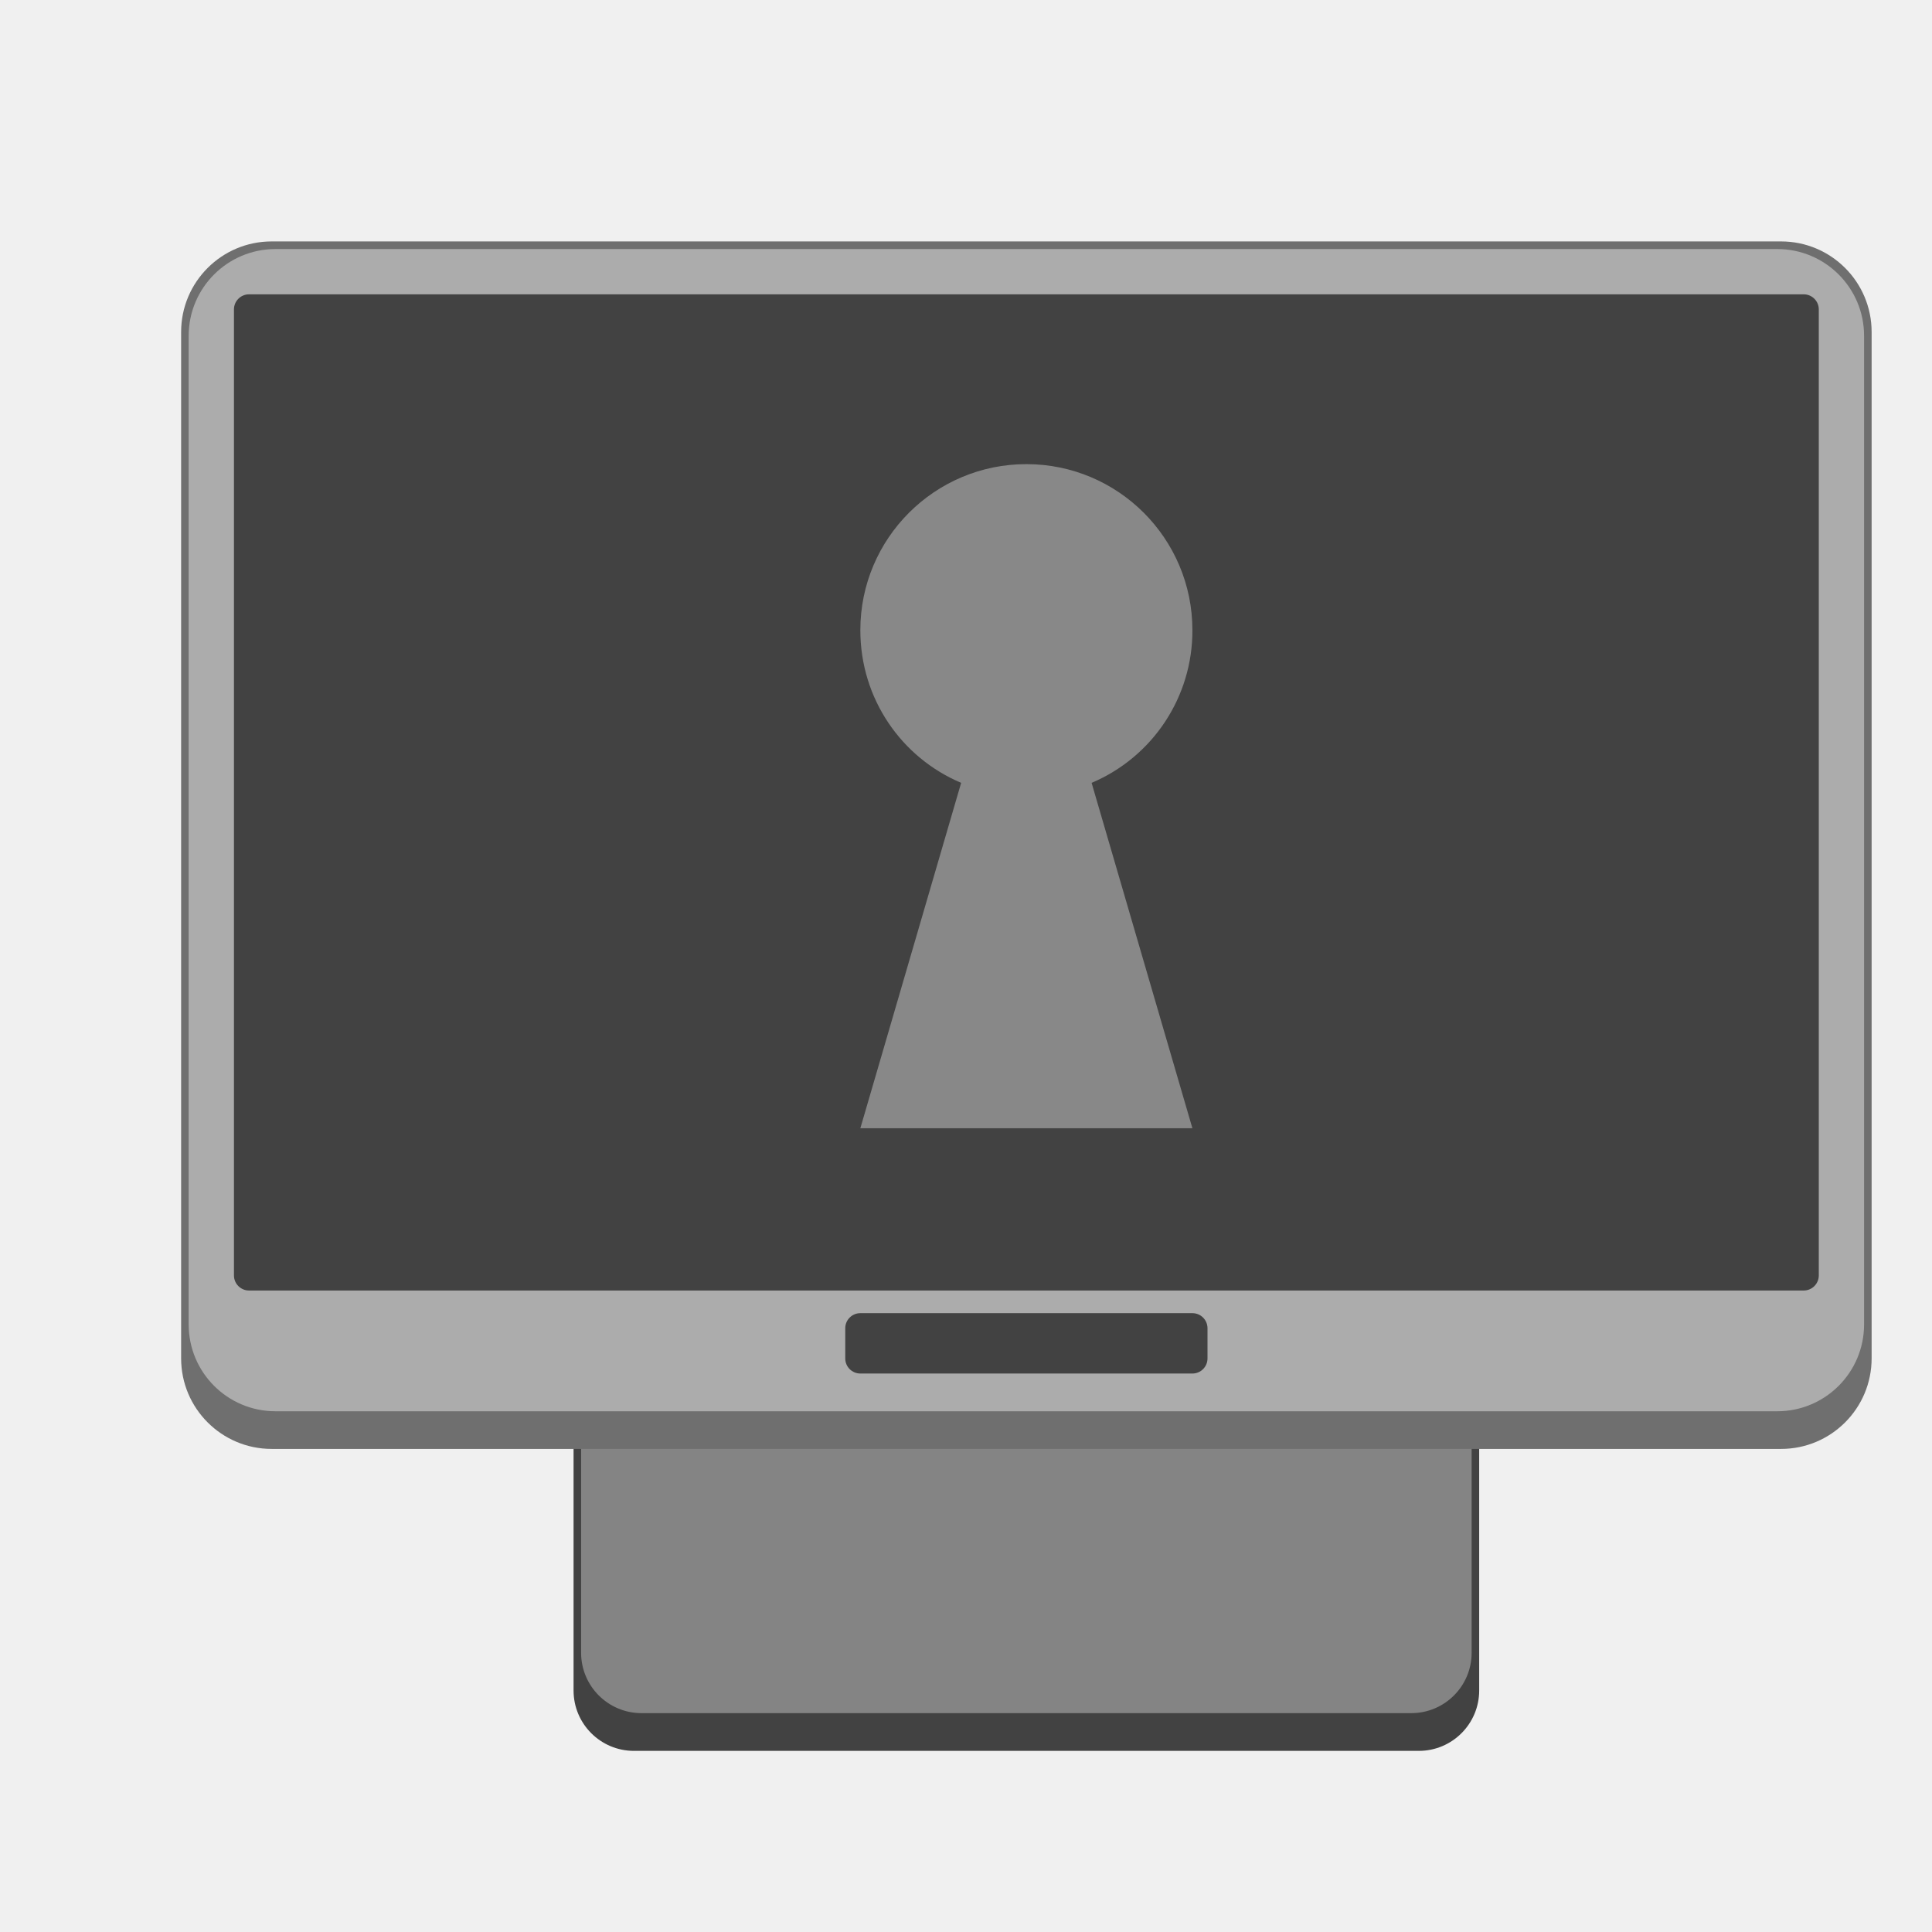
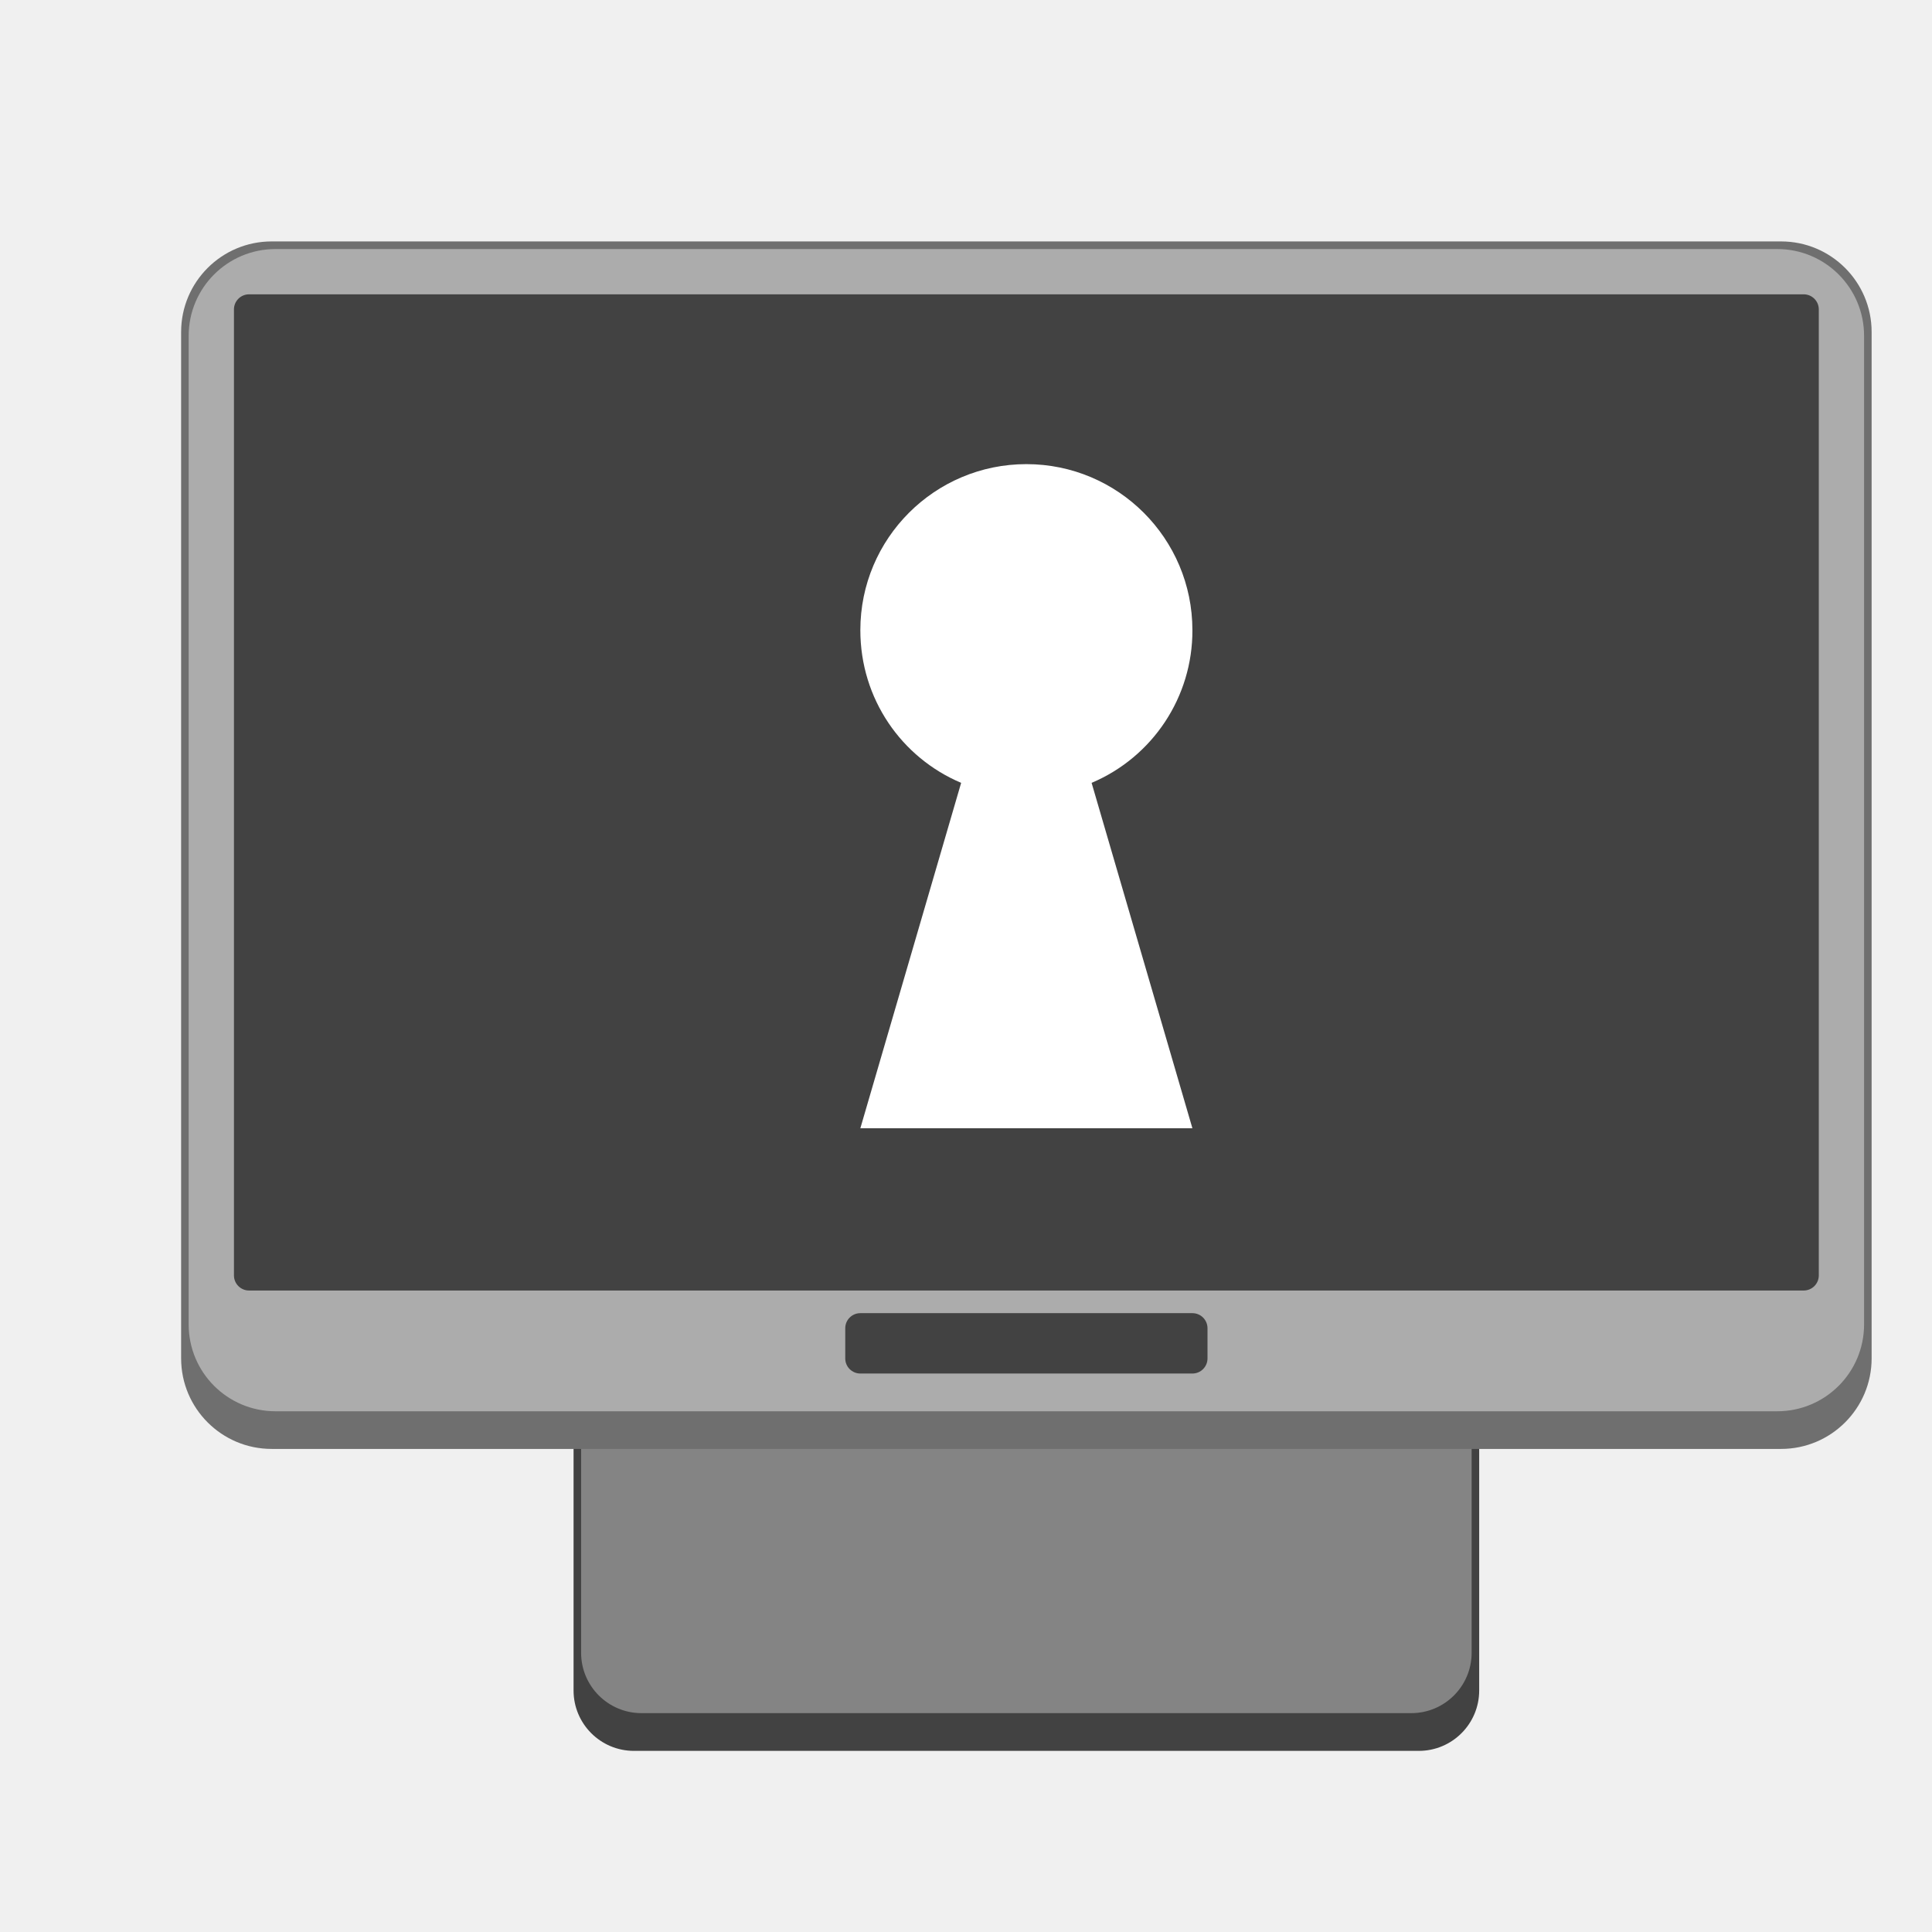
<svg xmlns="http://www.w3.org/2000/svg" version="1.0" viewBox="0 0 256 256">
  <g transform="translate(-464 572)">
    <rect x="540" y="-412" width="120" height="72" ry="8" fill="#424242" />
    <rect x="541" y="-399.5" width="118" height="54.5" ry="8" fill="#848484" />
    <rect x="488" y="-540.01" width="224" height="160" ry="12" fill="#6f6f6f" />
    <rect x="489" y="-539" width="222" height="154" ry="11.5" fill="#acacac" />
    <rect x="495" y="-533" width="210" height="132" ry="2" fill="#424242" />
    <rect x="576" y="-398" width="48" height="8" ry="2" fill="#424242" />
-     <path d="M600-510.5c-12.15 0-22 9.85-22 22 0 9.113 5.461 16.893 13.357 20.232L578-422.5h44l-13.357-45.768A21.88 21.88 0 0 0 622-488.5c0-12.15-9.85-22-22-22z" color="#000" fill="#888" />
+     <path d="M600-510.5c-12.15 0-22 9.85-22 22 0 9.113 5.461 16.893 13.357 20.232L578-422.5h44l-13.357-45.768A21.88 21.88 0 0 0 622-488.5c0-12.15-9.85-22-22-22z" color="#000" fill="#fff" />
  </g>
</svg>
